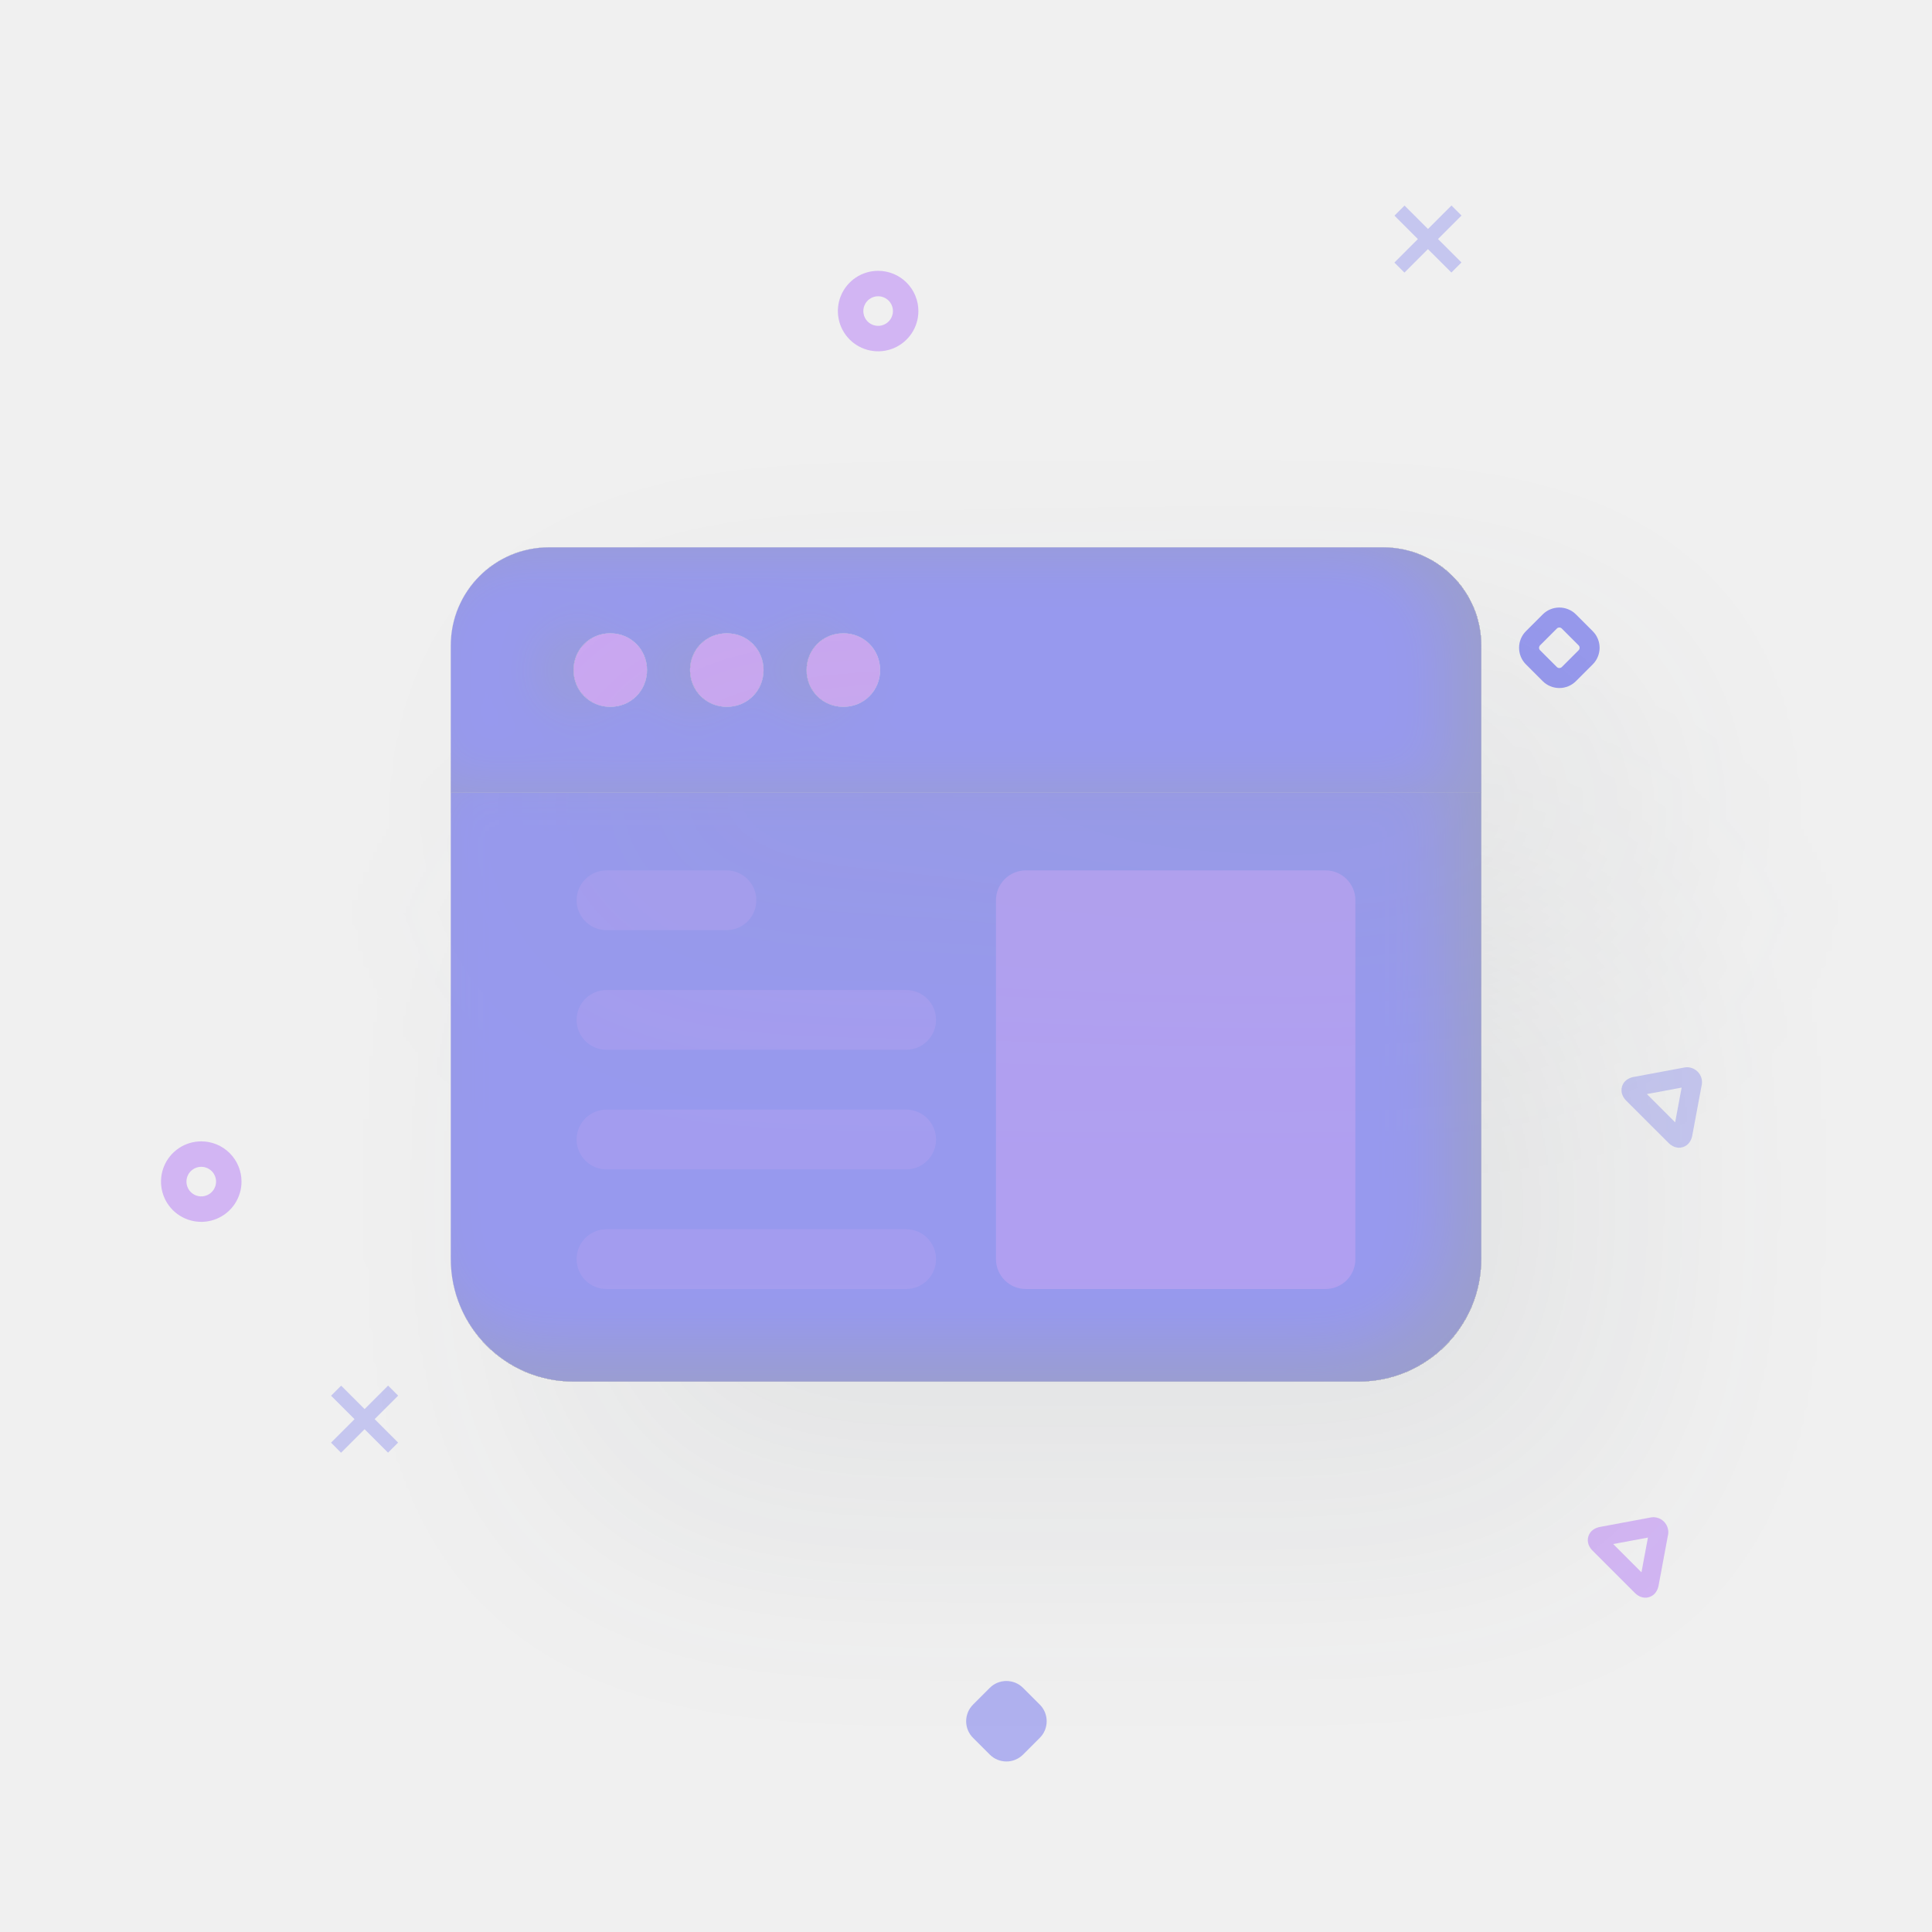
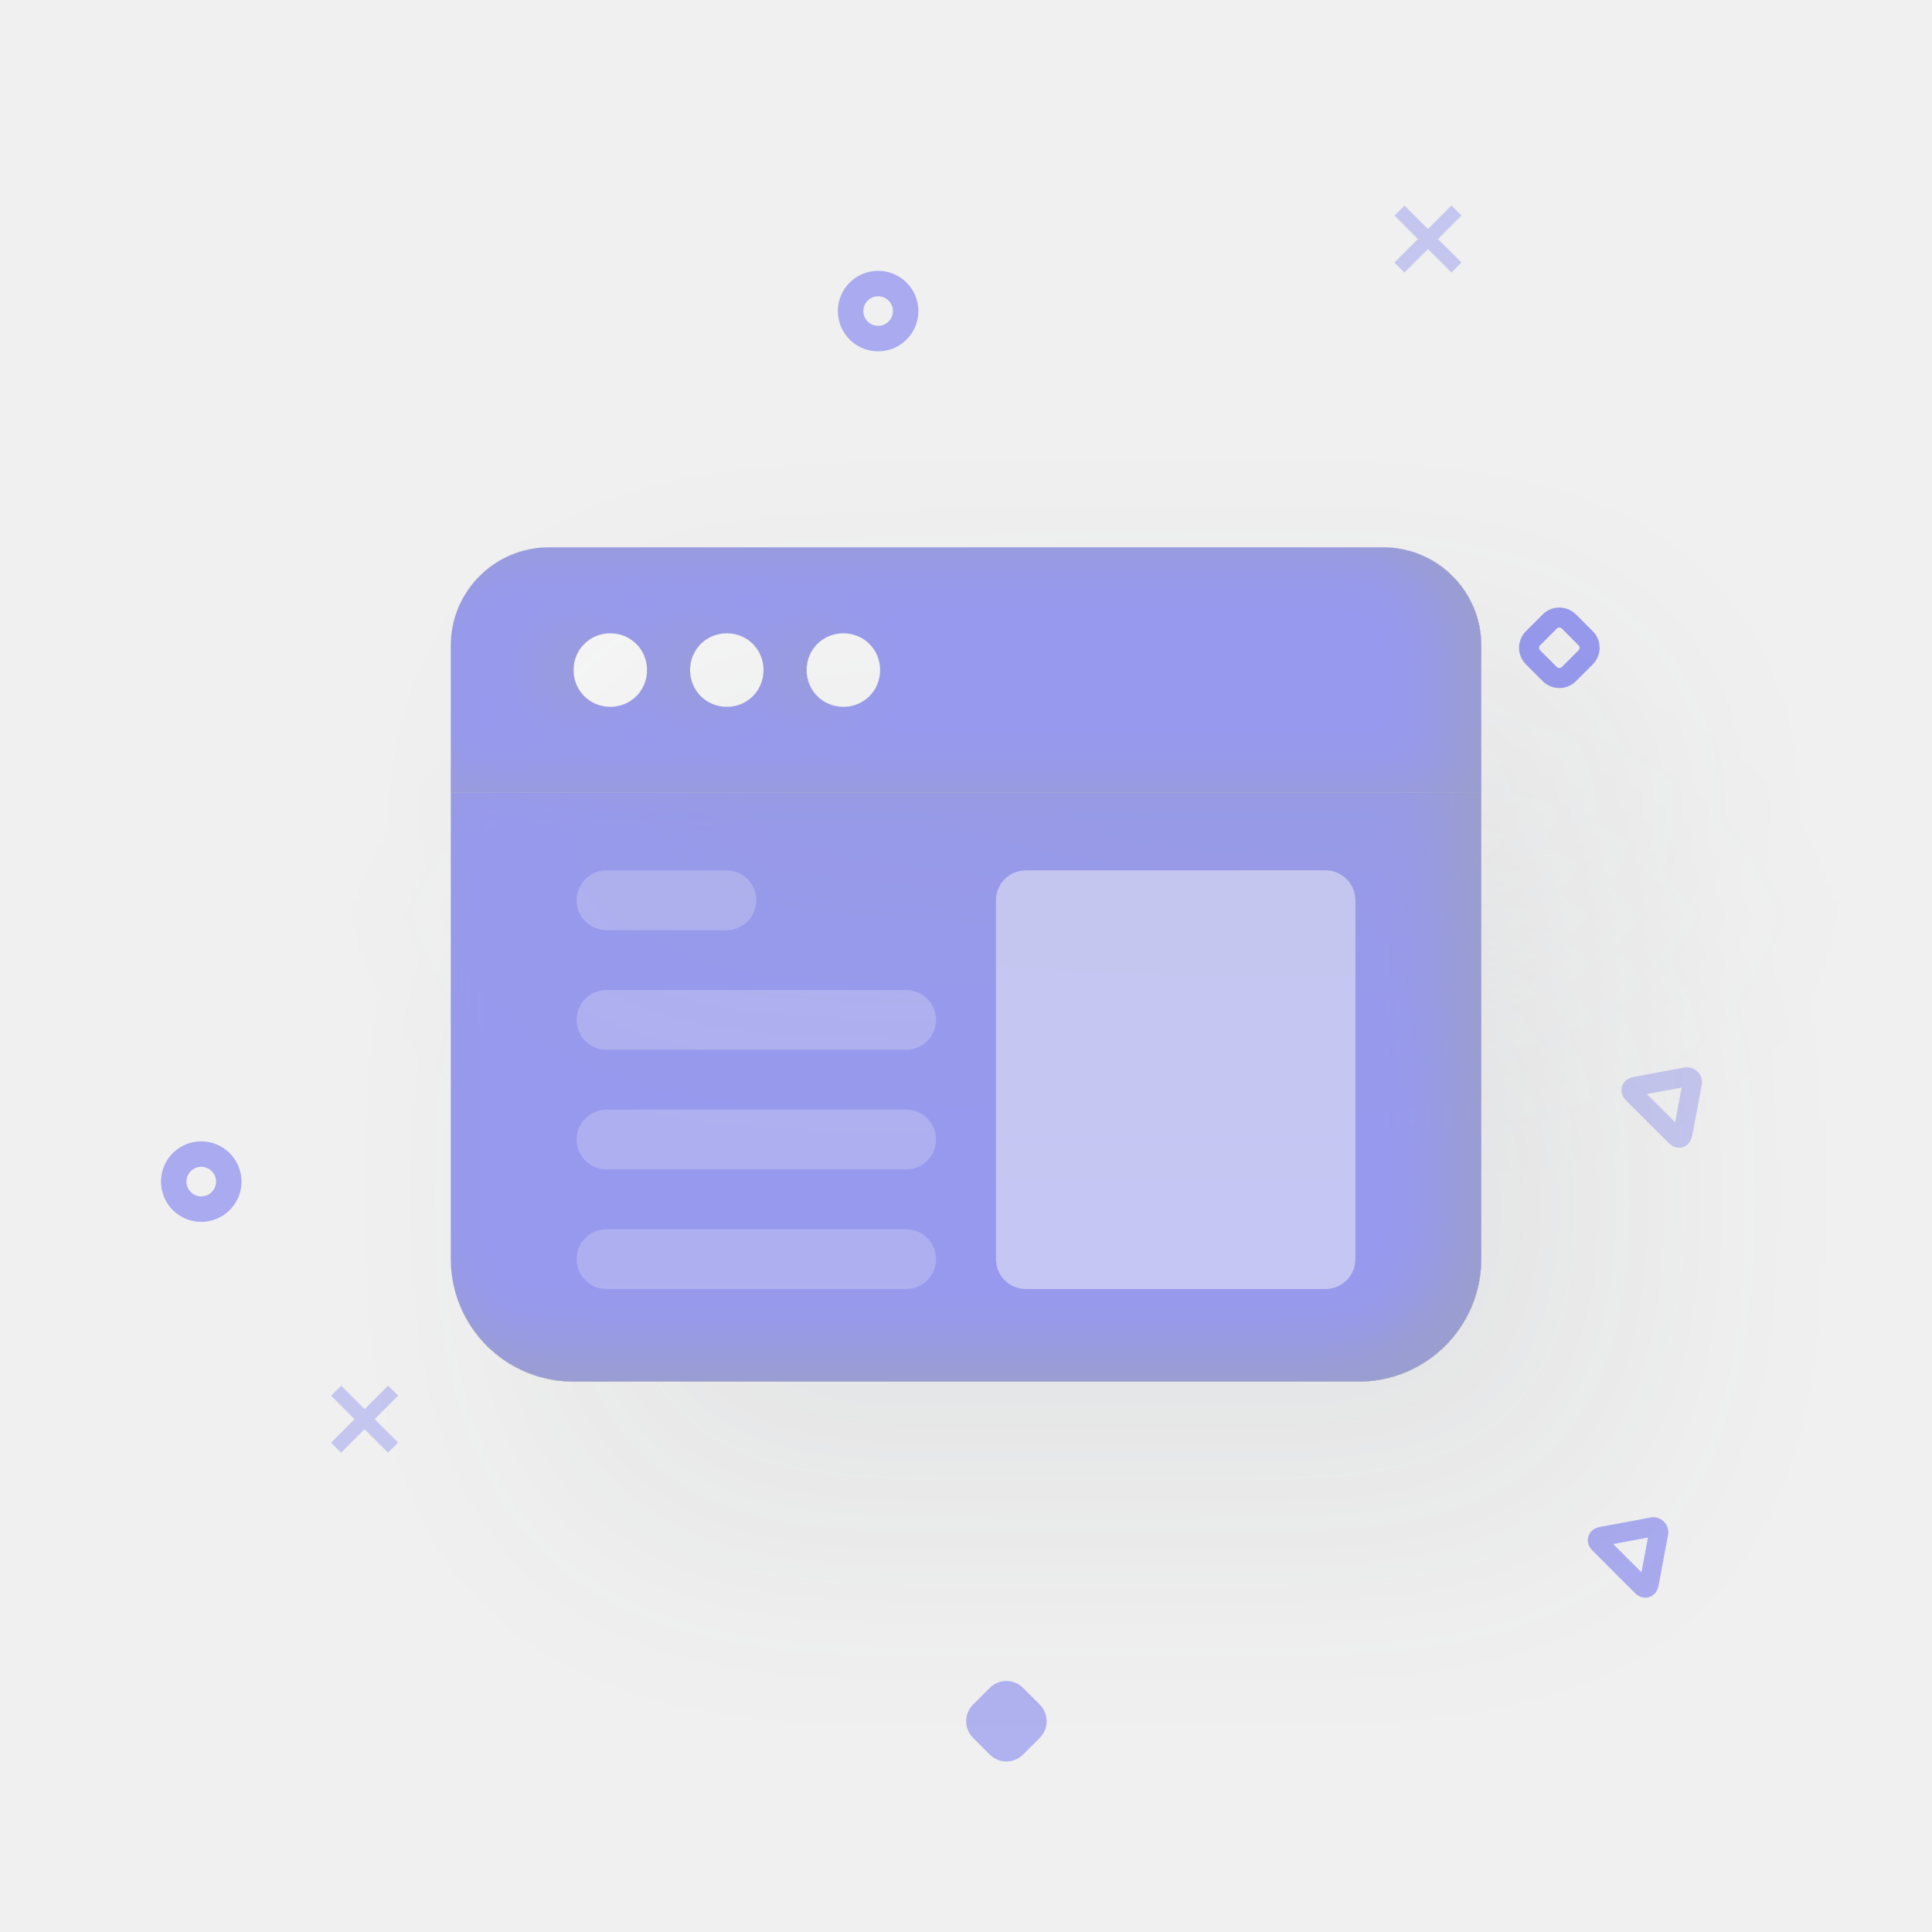
<svg xmlns="http://www.w3.org/2000/svg" width="120" height="120" viewBox="0 0 120 120" fill="none">
  <g opacity="0.48">
    <path opacity="0.48" fill-rule="evenodd" clip-rule="evenodd" d="M21.19 86.066L22.646 87.522L24.106 86.062L24.73 86.686L23.27 88.145L24.726 89.601L24.101 90.227L22.644 88.771L21.184 90.231L20.561 89.607L22.02 88.147L20.564 86.692L21.19 86.066Z" fill="#363aed" />
    <path opacity="0.48" fill-rule="evenodd" clip-rule="evenodd" d="M87.238 12.768L88.694 14.223L90.154 12.764L90.778 13.387L89.317 14.847L90.774 16.302L90.148 16.928L88.692 15.473L87.232 16.932L86.608 16.308L88.068 14.849L86.612 13.393L87.238 12.768Z" fill="#363aed" />
    <path opacity="0.72" d="M61.478 104.835C61.752 104.562 62.123 104.409 62.51 104.409C62.897 104.409 63.268 104.562 63.542 104.835L64.581 105.874C64.717 106.009 64.826 106.171 64.9 106.348C64.973 106.526 65.011 106.716 65.011 106.909C65.011 107.101 64.973 107.291 64.9 107.469C64.826 107.646 64.718 107.807 64.582 107.942L63.542 108.982C63.268 109.255 62.897 109.409 62.51 109.409C62.123 109.409 61.752 109.255 61.478 108.982L60.439 107.943C60.303 107.808 60.194 107.646 60.121 107.469C60.047 107.291 60.009 107.101 60.009 106.909C60.009 106.716 60.047 106.526 60.121 106.348C60.194 106.171 60.302 106.01 60.438 105.875L61.478 104.835Z" fill="#363aed" />
    <path fill-rule="evenodd" clip-rule="evenodd" d="M96.698 39.041C96.698 39.041 96.698 39.041 96.698 39.041L95.659 40.08L95.22 39.641L95.657 40.081C95.637 40.101 95.621 40.125 95.61 40.152C95.599 40.178 95.593 40.206 95.593 40.235C95.593 40.264 95.599 40.292 95.61 40.318C95.621 40.345 95.637 40.369 95.657 40.389L95.659 40.39L96.698 41.429C96.698 41.429 96.698 41.429 96.698 41.429C96.739 41.47 96.795 41.493 96.853 41.493C96.911 41.493 96.967 41.471 97.008 41.43C97.008 41.43 97.008 41.43 97.008 41.43L98.049 40.389C98.069 40.369 98.085 40.345 98.096 40.318C98.107 40.292 98.113 40.264 98.113 40.235C98.113 40.206 98.107 40.178 98.096 40.152C98.085 40.125 98.069 40.101 98.049 40.081L98.047 40.08L97.008 39.041C97.008 39.041 97.008 39.041 97.008 39.041C96.967 39 96.911 38.976 96.853 38.976C96.795 38.976 96.739 39 96.698 39.041ZM94.781 39.201L95.821 38.162C96.095 37.888 96.466 37.735 96.853 37.735C97.24 37.735 97.611 37.888 97.885 38.162L97.885 38.162L98.924 39.2C98.924 39.2 98.924 39.201 98.924 39.201C99.061 39.337 99.169 39.497 99.242 39.675C99.316 39.852 99.354 40.043 99.354 40.235C99.354 40.427 99.316 40.618 99.242 40.795C99.169 40.972 99.061 41.133 98.924 41.269C98.924 41.269 98.924 41.269 98.924 41.27L97.885 42.308C97.611 42.582 97.24 42.735 96.853 42.735C96.466 42.735 96.095 42.582 95.821 42.308L94.782 41.27C94.782 41.269 94.782 41.269 94.781 41.269C94.645 41.133 94.537 40.972 94.463 40.795C94.39 40.618 94.352 40.427 94.352 40.235C94.352 40.043 94.39 39.852 94.463 39.675C94.537 39.497 94.645 39.337 94.781 39.201Z" fill="#363aed" />
    <path opacity="0.48" fill-rule="evenodd" clip-rule="evenodd" d="M104.552 66.317C104.701 66.279 104.858 66.278 105.008 66.315C105.173 66.356 105.322 66.441 105.442 66.56C105.561 66.68 105.646 66.829 105.687 66.993C105.724 67.144 105.723 67.3 105.685 67.45L105.109 70.541C105.062 70.784 104.909 71.133 104.522 71.252C104.135 71.371 103.812 71.168 103.638 70.993L101.009 68.365C100.831 68.189 100.628 67.865 100.748 67.477C100.868 67.09 101.219 66.937 101.464 66.892C101.465 66.892 101.465 66.892 101.465 66.892L104.552 66.317ZM104.448 67.554L102.291 67.955L104.046 69.71L104.448 67.554Z" fill="#363aed" />
-     <path opacity="0.8" fill-rule="evenodd" clip-rule="evenodd" d="M102.46 94.266C102.609 94.227 102.766 94.227 102.916 94.264C103.08 94.305 103.23 94.389 103.349 94.509C103.469 94.628 103.554 94.778 103.594 94.942C103.632 95.092 103.631 95.249 103.592 95.398L103.016 98.49C102.97 98.732 102.817 99.082 102.43 99.201C102.042 99.32 101.72 99.116 101.545 98.942L98.917 96.314C98.739 96.137 98.536 95.814 98.656 95.426C98.776 95.038 99.126 94.886 99.372 94.841C99.372 94.841 99.373 94.841 99.373 94.841L102.46 94.266ZM102.356 95.502L100.199 95.904L101.954 97.659L102.356 95.502Z" fill="#a257f7" />
-     <path opacity="0.8" fill-rule="evenodd" clip-rule="evenodd" d="M12.5 72.473C12.319 72.473 12.141 72.527 11.99 72.628C11.838 72.729 11.72 72.872 11.651 73.04C11.581 73.208 11.563 73.393 11.599 73.571C11.634 73.749 11.722 73.913 11.85 74.042C11.979 74.17 12.143 74.258 12.321 74.293C12.5 74.329 12.684 74.31 12.852 74.241C13.02 74.171 13.164 74.053 13.265 73.902C13.366 73.751 13.42 73.574 13.42 73.392C13.42 73.148 13.323 72.914 13.151 72.742C12.978 72.57 12.744 72.473 12.5 72.473ZM11.111 71.313C11.523 71.038 12.006 70.892 12.5 70.892C13.164 70.892 13.8 71.155 14.268 71.624C14.737 72.093 15.001 72.729 15.001 73.392C15.001 73.886 14.854 74.37 14.579 74.781C14.305 75.192 13.914 75.512 13.457 75.702C13 75.891 12.498 75.94 12.013 75.844C11.528 75.747 11.082 75.509 10.732 75.16C10.383 74.81 10.145 74.365 10.048 73.88C9.952 73.395 10.001 72.892 10.19 72.435C10.38 71.978 10.7 71.588 11.111 71.313Z" fill="#a257f7" />
-     <path opacity="0.8" fill-rule="evenodd" clip-rule="evenodd" d="M54.542 18.402C54.361 18.402 54.183 18.456 54.032 18.557C53.88 18.658 53.763 18.801 53.693 18.969C53.623 19.137 53.605 19.322 53.641 19.5C53.676 19.678 53.764 19.842 53.892 19.971C54.021 20.099 54.184 20.186 54.363 20.222C54.542 20.258 54.727 20.239 54.894 20.17C55.062 20.1 55.206 19.982 55.307 19.831C55.408 19.68 55.462 19.502 55.462 19.321C55.462 19.077 55.365 18.843 55.193 18.671C55.02 18.499 54.786 18.402 54.542 18.402ZM53.153 17.242C53.565 16.967 54.048 16.821 54.542 16.821C55.206 16.821 55.842 17.084 56.31 17.553C56.779 18.022 57.043 18.658 57.043 19.321C57.043 19.815 56.896 20.299 56.621 20.71C56.347 21.121 55.956 21.441 55.499 21.631C55.042 21.82 54.539 21.869 54.055 21.773C53.57 21.676 53.124 21.438 52.774 21.089C52.425 20.739 52.187 20.294 52.09 19.808C51.994 19.323 52.043 18.821 52.232 18.364C52.422 17.907 52.742 17.517 53.153 17.242Z" fill="#a257f7" />
+     <path opacity="0.8" fill-rule="evenodd" clip-rule="evenodd" d="M102.46 94.266C102.609 94.227 102.766 94.227 102.916 94.264C103.08 94.305 103.23 94.389 103.349 94.509C103.469 94.628 103.554 94.778 103.594 94.942C103.632 95.092 103.631 95.249 103.592 95.398L103.016 98.49C102.97 98.732 102.817 99.082 102.43 99.201C102.042 99.32 101.72 99.116 101.545 98.942L98.917 96.314C98.739 96.137 98.536 95.814 98.656 95.426C98.776 95.038 99.126 94.886 99.372 94.841C99.372 94.841 99.373 94.841 99.373 94.841L102.46 94.266ZM102.356 95.502L100.199 95.904L101.954 97.659L102.356 95.502Z" fill="#363aed" />
+     <path opacity="0.8" fill-rule="evenodd" clip-rule="evenodd" d="M12.5 72.473C12.319 72.473 12.141 72.527 11.99 72.628C11.838 72.729 11.72 72.872 11.651 73.04C11.581 73.208 11.563 73.393 11.599 73.571C11.634 73.749 11.722 73.913 11.85 74.042C11.979 74.17 12.143 74.258 12.321 74.293C12.5 74.329 12.684 74.31 12.852 74.241C13.02 74.171 13.164 74.053 13.265 73.902C13.366 73.751 13.42 73.574 13.42 73.392C13.42 73.148 13.323 72.914 13.151 72.742C12.978 72.57 12.744 72.473 12.5 72.473ZM11.111 71.313C11.523 71.038 12.006 70.892 12.5 70.892C13.164 70.892 13.8 71.155 14.268 71.624C14.737 72.093 15.001 72.729 15.001 73.392C15.001 73.886 14.854 74.37 14.579 74.781C14.305 75.192 13.914 75.512 13.457 75.702C13 75.891 12.498 75.94 12.013 75.844C11.528 75.747 11.082 75.509 10.732 75.16C10.383 74.81 10.145 74.365 10.048 73.88C9.952 73.395 10.001 72.892 10.19 72.435C10.38 71.978 10.7 71.588 11.111 71.313Z" fill="#363aed" />
+     <path opacity="0.8" fill-rule="evenodd" clip-rule="evenodd" d="M54.542 18.402C54.361 18.402 54.183 18.456 54.032 18.557C53.88 18.658 53.763 18.801 53.693 18.969C53.623 19.137 53.605 19.322 53.641 19.5C53.676 19.678 53.764 19.842 53.892 19.971C54.021 20.099 54.184 20.186 54.363 20.222C54.542 20.258 54.727 20.239 54.894 20.17C55.062 20.1 55.206 19.982 55.307 19.831C55.408 19.68 55.462 19.502 55.462 19.321C55.462 19.077 55.365 18.843 55.193 18.671C55.02 18.499 54.786 18.402 54.542 18.402ZM53.153 17.242C53.565 16.967 54.048 16.821 54.542 16.821C55.206 16.821 55.842 17.084 56.31 17.553C56.779 18.022 57.043 18.658 57.043 19.321C57.043 19.815 56.896 20.299 56.621 20.71C56.347 21.121 55.956 21.441 55.499 21.631C55.042 21.82 54.539 21.869 54.055 21.773C53.57 21.676 53.124 21.438 52.774 21.089C52.425 20.739 52.187 20.294 52.09 19.808C51.994 19.323 52.043 18.821 52.232 18.364C52.422 17.907 52.742 17.517 53.153 17.242Z" fill="#363aed" />
  </g>
  <g opacity="0.48">
    <g filter="url(#filter0_di_2575_2852044)">
      <path d="M28 49.238H92V78.19C92 82.398 88.588 85.809 84.381 85.809H35.619C31.411 85.809 28 82.398 28 78.19V49.238Z" fill="#363aed" />
    </g>
-     <path fill-rule="evenodd" clip-rule="evenodd" d="M37.904 39.333C36.624 39.333 35.619 40.339 35.619 41.619C35.619 42.899 36.624 43.905 37.904 43.905C39.184 43.905 40.19 42.899 40.19 41.619C40.19 40.339 39.184 39.333 37.904 39.333Z" fill="#a257f7" />
-     <path fill-rule="evenodd" clip-rule="evenodd" d="M45.142 39.333C43.862 39.333 42.857 40.339 42.857 41.619C42.857 42.899 43.862 43.905 45.142 43.905C46.423 43.905 47.428 42.899 47.428 41.619C47.428 40.339 46.423 39.333 45.142 39.333Z" fill="#a257f7" />
-     <path fill-rule="evenodd" clip-rule="evenodd" d="M52.38 39.333C51.1 39.333 50.095 40.339 50.095 41.619C50.095 42.899 51.1 43.905 52.38 43.905C53.661 43.905 54.666 42.899 54.666 41.619C54.666 40.339 53.661 39.333 52.38 39.333Z" fill="#a257f7" />
+     <path fill-rule="evenodd" clip-rule="evenodd" d="M37.904 39.333C36.624 39.333 35.619 40.339 35.619 41.619C35.619 42.899 36.624 43.905 37.904 43.905C39.184 43.905 40.19 42.899 40.19 41.619C40.19 40.339 39.184 39.333 37.904 39.333Z" fill="#fff" />
+     <path fill-rule="evenodd" clip-rule="evenodd" d="M45.142 39.333C43.862 39.333 42.857 40.339 42.857 41.619C42.857 42.899 43.862 43.905 45.142 43.905C46.423 43.905 47.428 42.899 47.428 41.619C47.428 40.339 46.423 39.333 45.142 39.333Z" fill="#fff" />
+     <path fill-rule="evenodd" clip-rule="evenodd" d="M52.38 39.333C51.1 39.333 50.095 40.339 50.095 41.619C50.095 42.899 51.1 43.905 52.38 43.905C53.661 43.905 54.666 42.899 54.666 41.619C54.666 40.339 53.661 39.333 52.38 39.333Z" fill="#fff" />
    <g filter="url(#filter1_di_2575_2852044)">
      <path fill-rule="evenodd" clip-rule="evenodd" d="M92 40.095V49.238H28L28 40.096C28 36.729 30.729 34 34.096 34H85.904C89.271 34 92 36.729 92 40.095ZM37.904 39.333C36.624 39.333 35.619 40.339 35.619 41.619C35.619 42.899 36.624 43.905 37.904 43.905C39.185 43.905 40.19 42.899 40.19 41.619C40.19 40.339 39.185 39.333 37.904 39.333ZM45.143 39.333C43.862 39.333 42.857 40.339 42.857 41.619C42.857 42.899 43.862 43.905 45.143 43.905C46.423 43.905 47.428 42.899 47.428 41.619C47.428 40.339 46.423 39.333 45.143 39.333ZM50.095 41.619C50.095 40.339 51.1 39.333 52.381 39.333C53.661 39.333 54.666 40.339 54.666 41.619C54.666 42.899 53.661 43.905 52.381 43.905C51.1 43.905 50.095 42.899 50.095 41.619Z" fill="#363aed" />
    </g>
-     <path opacity="0.48" fill-rule="evenodd" clip-rule="evenodd" d="M82.326 54.06H63.721C62.693 54.06 61.861 54.891 61.861 55.917V78.206C61.861 79.233 62.693 80.064 63.721 80.064H82.326C83.354 80.064 84.186 79.233 84.186 78.206V55.917C84.186 54.891 83.354 54.06 82.326 54.06Z" fill="#a257f7" />
-     <path opacity="0.24" fill-rule="evenodd" clip-rule="evenodd" d="M37.674 57.775H45.116C46.145 57.775 46.977 56.944 46.977 55.917C46.977 54.891 46.145 54.06 45.116 54.06H37.674C36.646 54.06 35.814 54.891 35.814 55.917C35.814 56.944 36.646 57.775 37.674 57.775ZM35.814 63.347C35.814 62.32 36.646 61.49 37.674 61.49H56.279C57.307 61.49 58.139 62.32 58.139 63.347C58.139 64.374 57.307 65.204 56.279 65.204H37.674C36.646 65.204 35.814 64.374 35.814 63.347ZM37.674 68.919C36.646 68.919 35.814 69.75 35.814 70.777C35.814 71.803 36.646 72.634 37.674 72.634H56.279C57.307 72.634 58.139 71.803 58.139 70.777C58.139 69.75 57.307 68.919 56.279 68.919H37.674ZM35.814 78.206C35.814 77.18 36.646 76.349 37.674 76.349H56.279C57.307 76.349 58.139 77.18 58.139 78.206C58.139 79.233 57.307 80.064 56.279 80.064H37.674C36.646 80.064 35.814 79.233 35.814 78.206Z" fill="#a257f7" />
+     <path opacity="0.48" fill-rule="evenodd" clip-rule="evenodd" d="M82.326 54.06H63.721C62.693 54.06 61.861 54.891 61.861 55.917V78.206C61.861 79.233 62.693 80.064 63.721 80.064H82.326C83.354 80.064 84.186 79.233 84.186 78.206V55.917C84.186 54.891 83.354 54.06 82.326 54.06Z" fill="#fff" />
+     <path opacity="0.24" fill-rule="evenodd" clip-rule="evenodd" d="M37.674 57.775H45.116C46.145 57.775 46.977 56.944 46.977 55.917C46.977 54.891 46.145 54.06 45.116 54.06H37.674C36.646 54.06 35.814 54.891 35.814 55.917C35.814 56.944 36.646 57.775 37.674 57.775ZM35.814 63.347C35.814 62.32 36.646 61.49 37.674 61.49H56.279C57.307 61.49 58.139 62.32 58.139 63.347C58.139 64.374 57.307 65.204 56.279 65.204H37.674C36.646 65.204 35.814 64.374 35.814 63.347ZM37.674 68.919C36.646 68.919 35.814 69.75 35.814 70.777C35.814 71.803 36.646 72.634 37.674 72.634H56.279C57.307 72.634 58.139 71.803 58.139 70.777C58.139 69.75 57.307 68.919 56.279 68.919H37.674ZM35.814 78.206C35.814 77.18 36.646 76.349 37.674 76.349H56.279C57.307 76.349 58.139 77.18 58.139 78.206C58.139 79.233 57.307 80.064 56.279 80.064H37.674C36.646 80.064 35.814 79.233 35.814 78.206Z" fill="#fff" />
  </g>
  <defs>
    <filter id="filter0_di_2575_2852044" x="20" y="41.238" width="96" height="68.571" filterUnits="userSpaceOnUse" color-interpolation-filters="sRGB">
      <feFlood flood-opacity="0" result="BackgroundImageFix" />
      <feColorMatrix in="SourceAlpha" type="matrix" values="0 0 0 0 0 0 0 0 0 0 0 0 0 0 0 0 0 0 127 0" result="hardAlpha" />
      <feOffset dx="8" dy="8" />
      <feGaussianBlur stdDeviation="8" />
      <feColorMatrix type="matrix" values="0 0 0 0 0.271 0 0 0 0 0.31 0 0 0 0 0.357 0 0 0 0.16 0" />
      <feBlend mode="normal" in2="BackgroundImageFix" result="effect1_dropShadow_2575_2852044" />
      <feBlend mode="normal" in="SourceGraphic" in2="effect1_dropShadow_2575_2852044" result="shape" />
      <feColorMatrix in="SourceAlpha" type="matrix" values="0 0 0 0 0 0 0 0 0 0 0 0 0 0 0 0 0 0 127 0" result="hardAlpha" />
      <feOffset dx="-2" dy="-2" />
      <feGaussianBlur stdDeviation="2" />
      <feComposite in2="hardAlpha" operator="arithmetic" k2="-1" k3="1" />
      <feColorMatrix type="matrix" values="0 0 0 0 0.271 0 0 0 0 0.31 0 0 0 0 0.357 0 0 0 0.48 0" />
      <feBlend mode="normal" in2="shape" result="effect2_innerShadow_2575_2852044" />
    </filter>
    <filter id="filter1_di_2575_2852044" x="20" y="26" width="96" height="47.238" filterUnits="userSpaceOnUse" color-interpolation-filters="sRGB">
      <feFlood flood-opacity="0" result="BackgroundImageFix" />
      <feColorMatrix in="SourceAlpha" type="matrix" values="0 0 0 0 0 0 0 0 0 0 0 0 0 0 0 0 0 0 127 0" result="hardAlpha" />
      <feOffset dx="8" dy="8" />
      <feGaussianBlur stdDeviation="8" />
      <feColorMatrix type="matrix" values="0 0 0 0 0.271 0 0 0 0 0.31 0 0 0 0 0.357 0 0 0 0.16 0" />
      <feBlend mode="normal" in2="BackgroundImageFix" result="effect1_dropShadow_2575_2852044" />
      <feBlend mode="normal" in="SourceGraphic" in2="effect1_dropShadow_2575_2852044" result="shape" />
      <feColorMatrix in="SourceAlpha" type="matrix" values="0 0 0 0 0 0 0 0 0 0 0 0 0 0 0 0 0 0 127 0" result="hardAlpha" />
      <feOffset dx="-2" />
      <feGaussianBlur stdDeviation="2" />
      <feComposite in2="hardAlpha" operator="arithmetic" k2="-1" k3="1" />
      <feColorMatrix type="matrix" values="0 0 0 0 0.271 0 0 0 0 0.31 0 0 0 0 0.357 0 0 0 0.48 0" />
      <feBlend mode="normal" in2="shape" result="effect2_innerShadow_2575_2852044" />
    </filter>
  </defs>
</svg>
